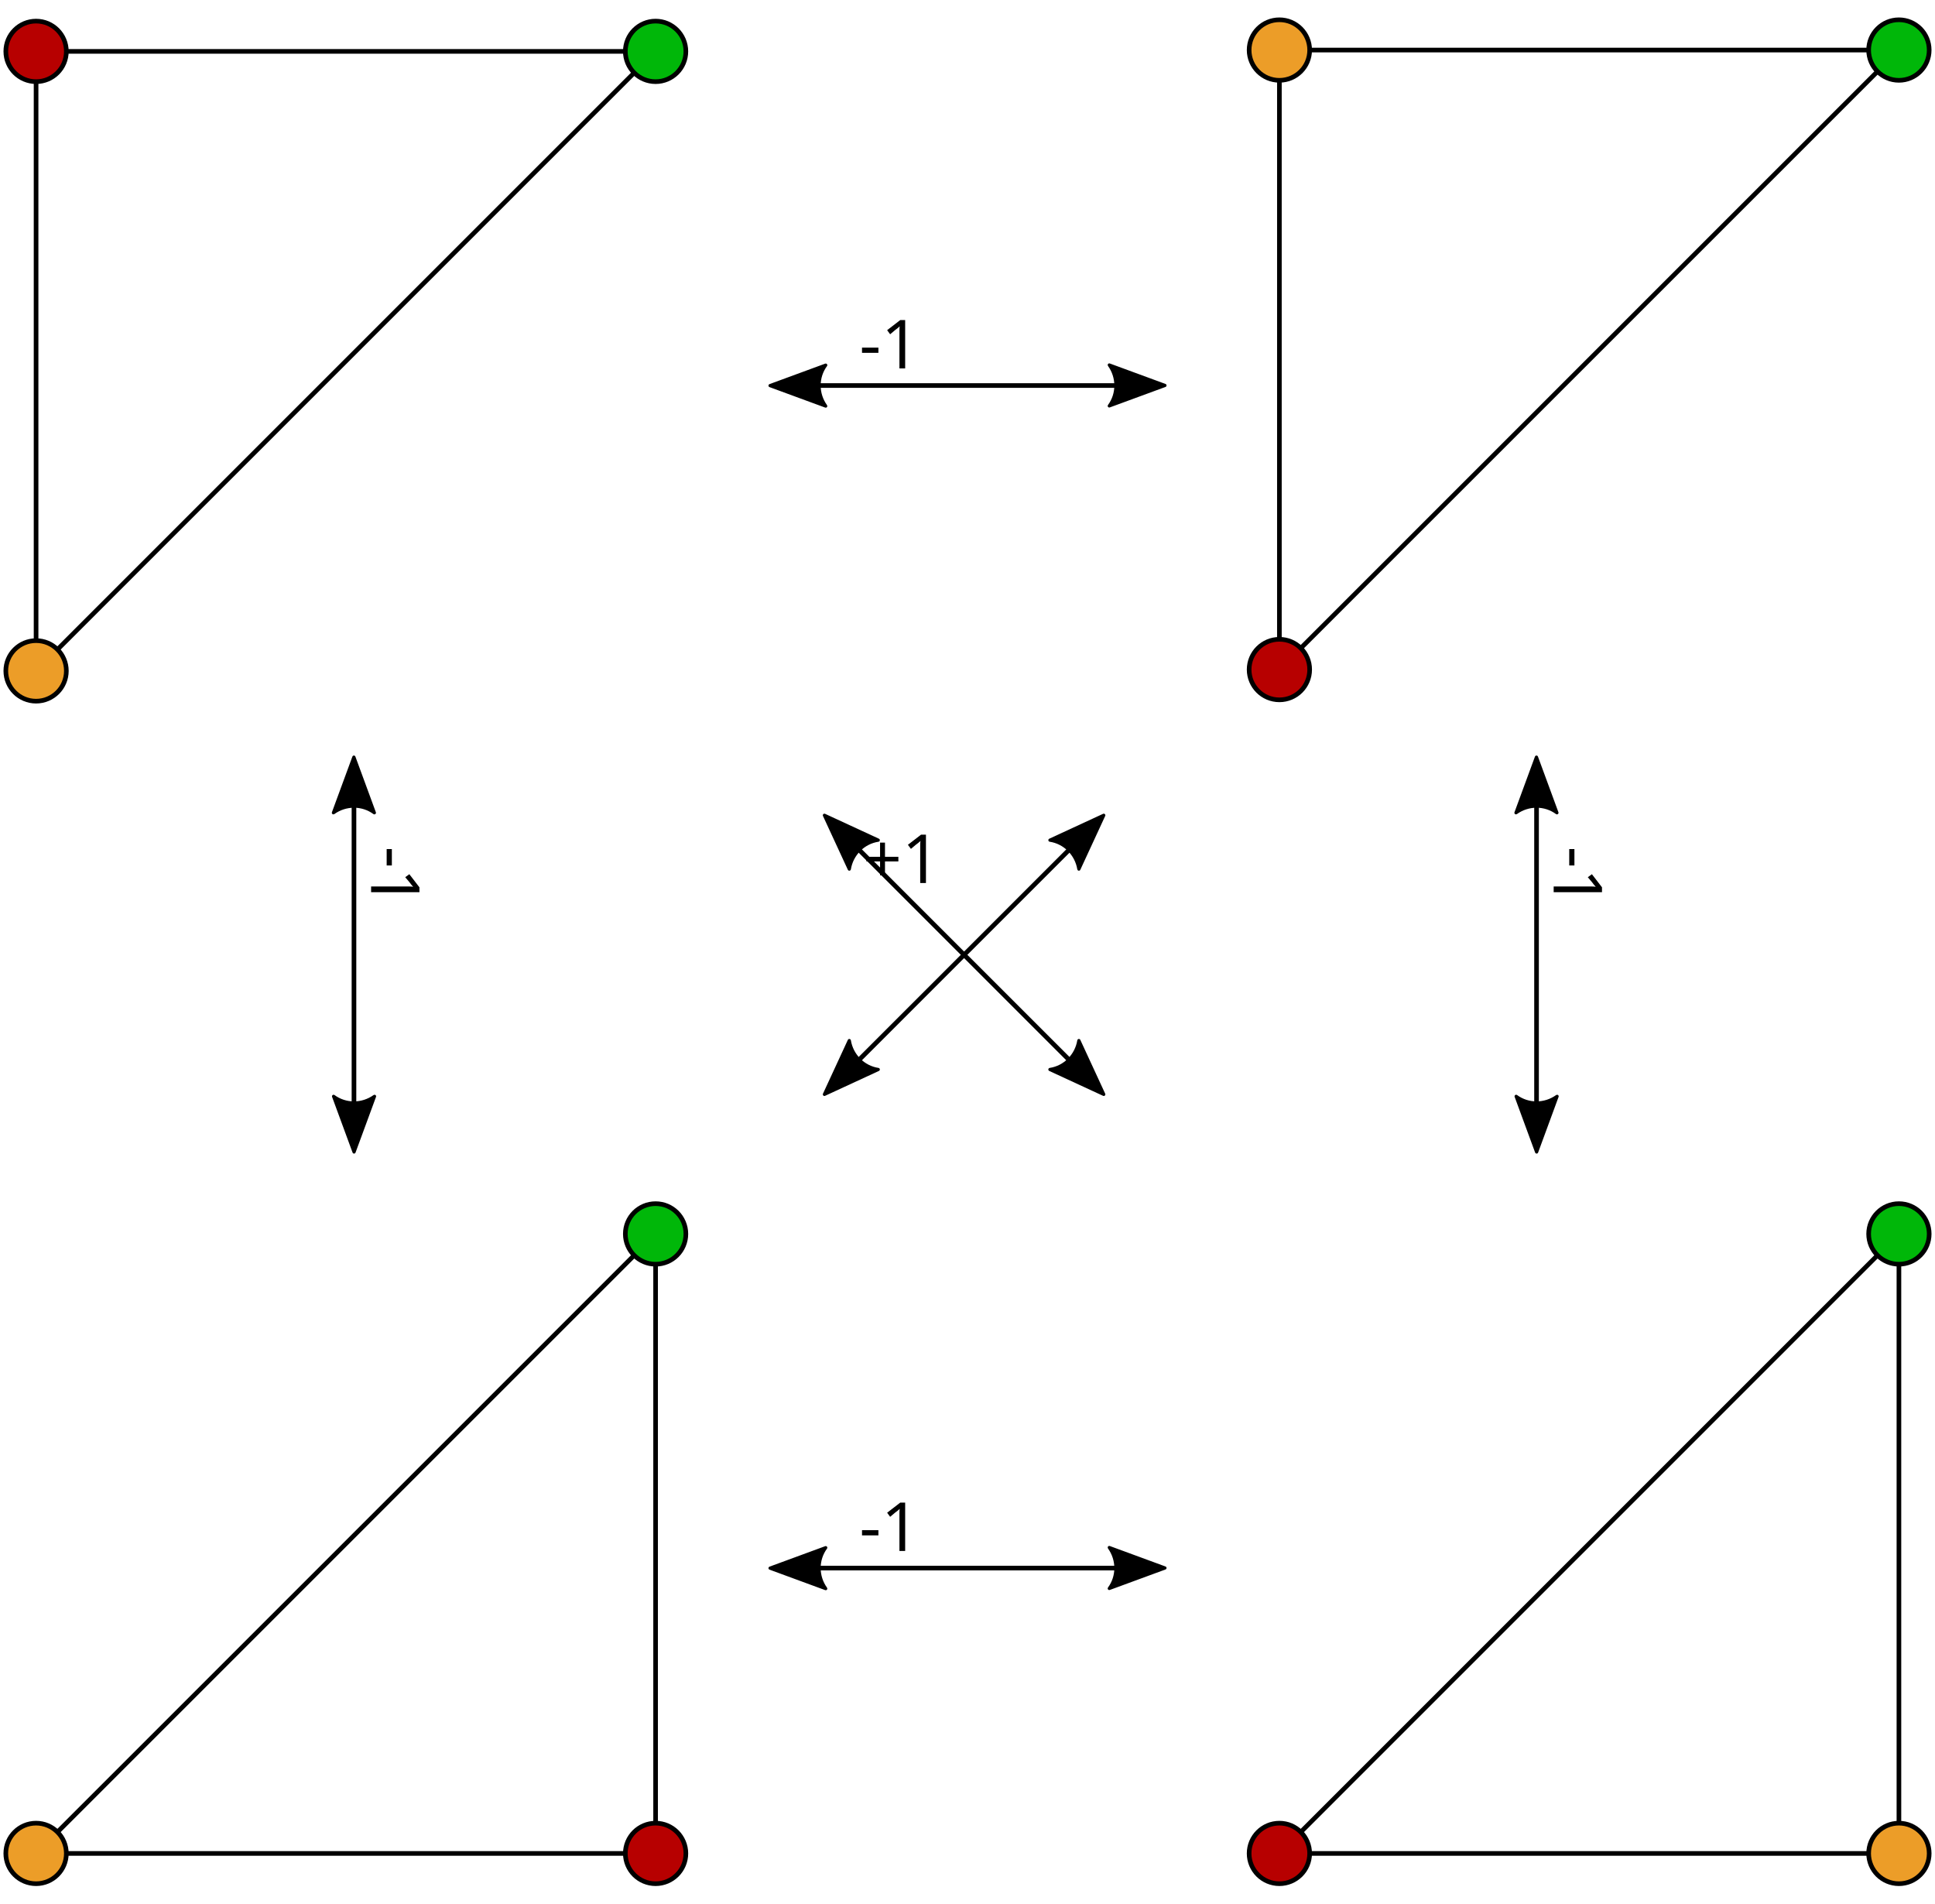
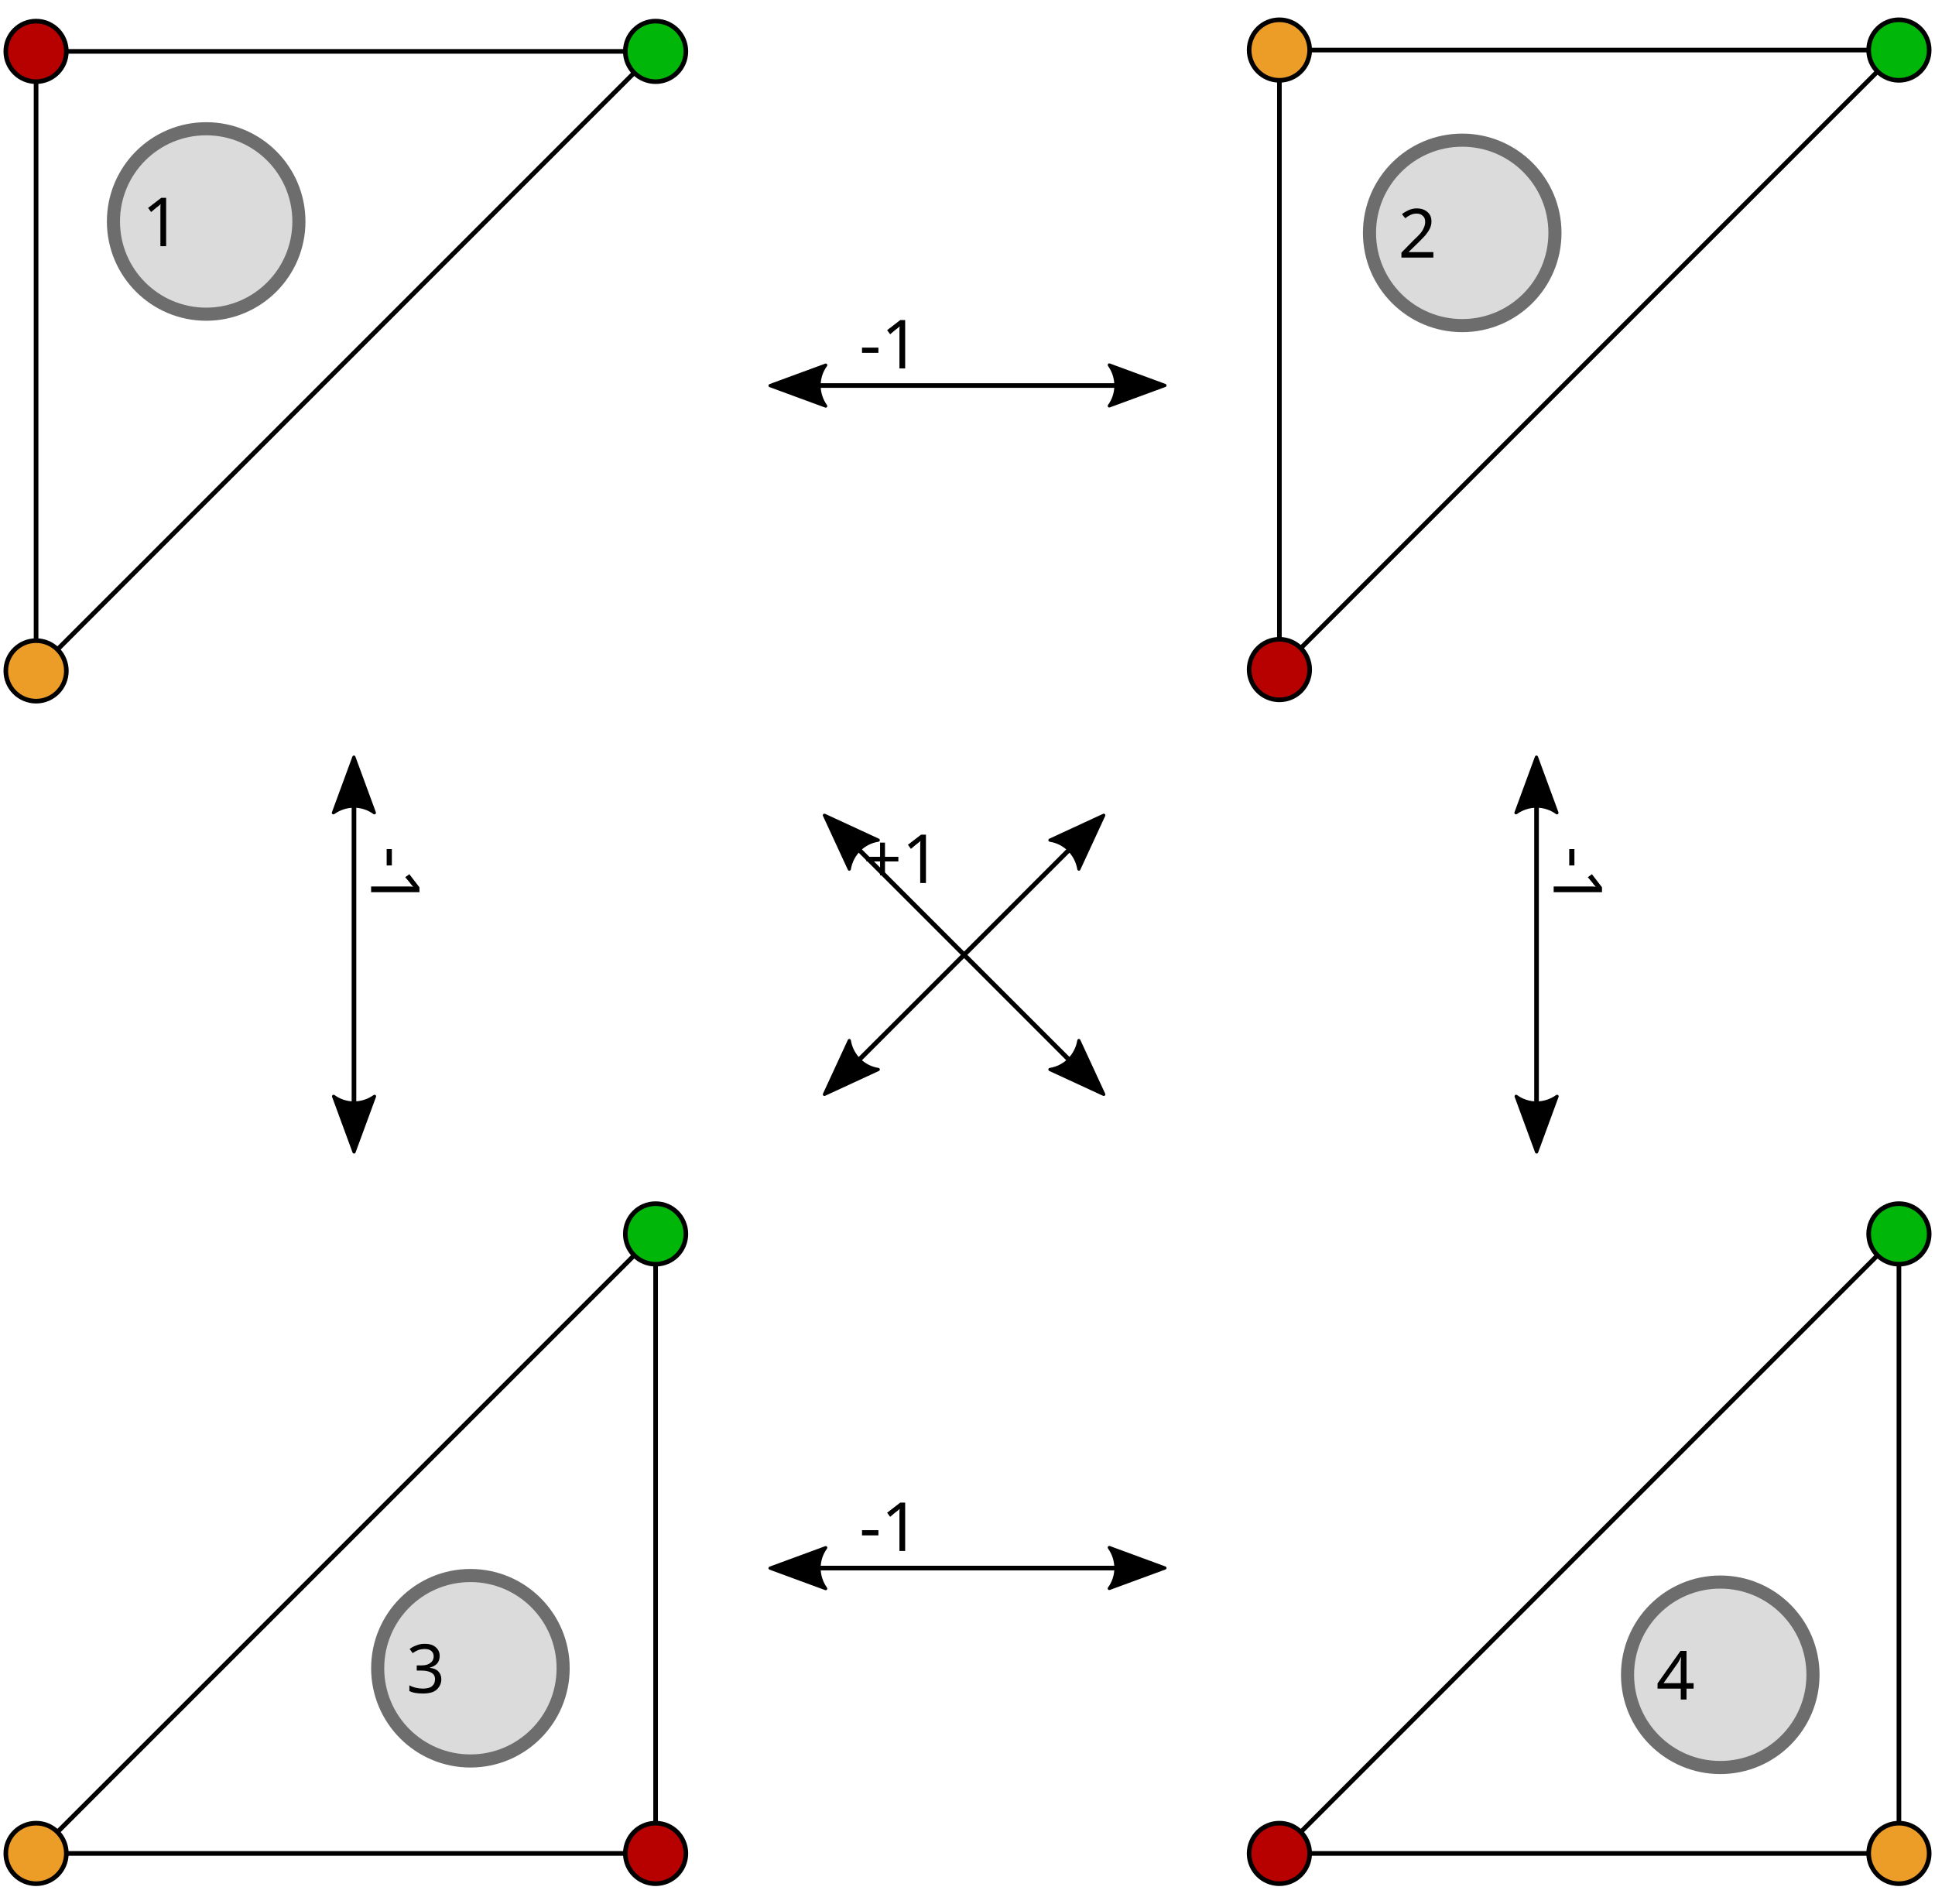
<svg xmlns="http://www.w3.org/2000/svg" width="110.722mm" height="108.921mm" viewBox="0 0 110.722 108.921" version="1.1" id="svg5">
  <defs id="defs2">
    <marker style="overflow:visible" id="Arrow2Lstart" refX="0" refY="0" orient="auto">
      <path transform="matrix(1.1,0,0,1.1,1.1,0)" d="M 8.719,4.034 -2.207,0.016 8.719,-4.002 c -1.745,2.372 -1.735,5.617 -6e-7,8.035 z" style="fill:context-stroke;fill-rule:evenodd;stroke:context-stroke;stroke-width:0.625;stroke-linejoin:round" id="path10081" />
    </marker>
    <marker style="overflow:visible" id="marker8278" refX="0" refY="0" orient="auto">
      <path transform="scale(-0.6)" d="M 8.719,4.034 -2.207,0.016 8.719,-4.002 c -1.745,2.372 -1.735,5.617 -6e-7,8.035 z" style="fill:context-stroke;fill-rule:evenodd;stroke:context-stroke;stroke-width:0.625;stroke-linejoin:round" id="path8276" />
    </marker>
    <marker style="overflow:visible" id="marker8268" refX="0" refY="0" orient="auto">
      <path transform="matrix(-0.4,0,0,-0.4,-4,0)" style="fill:context-stroke;fill-rule:evenodd;stroke:context-stroke;stroke-width:1pt" d="M 0,0 5,-5 -12.5,0 5,5 Z" id="path8266" />
    </marker>
    <marker style="overflow:visible" id="marker8258" refX="0" refY="0" orient="auto">
      <path transform="matrix(-0.4,0,0,-0.4,-4,0)" style="fill:context-stroke;fill-rule:evenodd;stroke:context-stroke;stroke-width:1pt" d="M 0,0 5,-5 -12.5,0 5,5 Z" id="path8256" />
    </marker>
    <marker style="overflow:visible" id="marker2971" refX="0" refY="0" orient="auto">
      <path transform="scale(-0.6)" d="M 8.719,4.034 -2.207,0.016 8.719,-4.002 c -1.745,2.372 -1.735,5.617 -6e-7,8.035 z" style="fill:context-stroke;fill-rule:evenodd;stroke:context-stroke;stroke-width:0.625;stroke-linejoin:round" id="path2969" />
    </marker>
    <marker style="overflow:visible" id="Arrow1Mend" refX="0" refY="0" orient="auto">
      <path transform="matrix(-0.4,0,0,-0.4,-4,0)" style="fill:context-stroke;fill-rule:evenodd;stroke:context-stroke;stroke-width:1pt" d="M 0,0 5,-5 -12.5,0 5,5 Z" id="path2213" />
    </marker>
    <marker style="overflow:visible" id="marker2877" refX="0" refY="0" orient="auto">
      <path transform="matrix(-1.1,0,0,-1.1,-1.1,0)" d="M 8.719,4.034 -2.207,0.016 8.719,-4.002 c -1.745,2.372 -1.735,5.617 -6e-7,8.035 z" style="fill:context-stroke;fill-rule:evenodd;stroke:context-stroke;stroke-width:0.625;stroke-linejoin:round" id="path2875" />
    </marker>
    <marker style="overflow:visible" id="marker2867" refX="0" refY="0" orient="auto">
      <path transform="matrix(-0.8,0,0,-0.8,-10,0)" style="fill:context-stroke;fill-rule:evenodd;stroke:context-stroke;stroke-width:1pt" d="M 0,0 5,-5 -12.5,0 5,5 Z" id="path2865" />
    </marker>
    <marker style="overflow:visible" id="marker2851" refX="0" refY="0" orient="auto">
      <path transform="matrix(-0.8,0,0,-0.8,-10,0)" style="fill:context-stroke;fill-rule:evenodd;stroke:context-stroke;stroke-width:1pt" d="M 0,0 5,-5 -12.5,0 5,5 Z" id="path2849" />
    </marker>
    <marker id="ExperimentalArrow" refX="5" refY="3" orient="auto-start-reverse">
      <path style="fill:context-stroke" d="M 10,3 0,6 V 0 Z" id="path2459" />
    </marker>
    <marker style="overflow:visible" id="Arrow2Mend" refX="0" refY="0" orient="auto">
      <path transform="scale(-0.6)" d="M 8.719,4.034 -2.207,0.016 8.719,-4.002 c -1.745,2.372 -1.735,5.617 -6e-7,8.035 z" style="fill:context-stroke;fill-rule:evenodd;stroke:context-stroke;stroke-width:0.625;stroke-linejoin:round" id="path2231" />
    </marker>
    <marker style="overflow:visible" id="Arrow2Lend" refX="0" refY="0" orient="auto">
      <path transform="matrix(-1.1,0,0,-1.1,-1.1,0)" d="M 8.719,4.034 -2.207,0.016 8.719,-4.002 c -1.745,2.372 -1.735,5.617 -6e-7,8.035 z" style="fill:context-stroke;fill-rule:evenodd;stroke:context-stroke;stroke-width:0.625;stroke-linejoin:round" id="path2225" />
    </marker>
    <marker style="overflow:visible" id="marker2486" refX="0" refY="0" orient="auto">
      <path transform="matrix(-0.8,0,0,-0.8,-10,0)" style="fill:context-stroke;fill-rule:evenodd;stroke:context-stroke;stroke-width:1pt" d="M 0,0 5,-5 -12.5,0 5,5 Z" id="path2484" />
    </marker>
    <marker style="overflow:visible" id="marker2476" refX="0" refY="0" orient="auto">
      <path transform="matrix(-0.8,0,0,-0.8,-10,0)" style="fill:context-stroke;fill-rule:evenodd;stroke:context-stroke;stroke-width:1pt" d="M 0,0 5,-5 -12.5,0 5,5 Z" id="path2474" />
    </marker>
    <marker style="overflow:visible" id="Arrow1Lend" refX="0" refY="0" orient="auto">
      <path transform="matrix(-0.8,0,0,-0.8,-10,0)" style="fill:context-stroke;fill-rule:evenodd;stroke:context-stroke;stroke-width:1pt" d="M 0,0 5,-5 -12.5,0 5,5 Z" id="path2207" />
    </marker>
    <marker style="overflow:visible" id="marker2971-5" refX="0" refY="0" orient="auto">
      <path transform="scale(-0.6)" d="M 8.719,4.034 -2.207,0.016 8.719,-4.002 c -1.745,2.372 -1.735,5.617 -6e-7,8.035 z" style="fill:context-stroke;fill-rule:evenodd;stroke:context-stroke;stroke-width:0.625;stroke-linejoin:round" id="path2969-3" />
    </marker>
    <marker style="overflow:visible" id="marker3109" refX="0" refY="0" orient="auto">
      <path transform="scale(-0.6)" d="M 8.719,4.034 -2.207,0.016 8.719,-4.002 c -1.745,2.372 -1.735,5.617 -6e-7,8.035 z" style="fill:context-stroke;fill-rule:evenodd;stroke:context-stroke;stroke-width:0.625;stroke-linejoin:round" id="path3107" />
    </marker>
    <marker style="overflow:visible" id="marker3113" refX="0" refY="0" orient="auto">
      <path transform="scale(-0.6)" d="M 8.719,4.034 -2.207,0.016 8.719,-4.002 c -1.745,2.372 -1.735,5.617 -6e-7,8.035 z" style="fill:context-stroke;fill-rule:evenodd;stroke:context-stroke;stroke-width:0.625;stroke-linejoin:round" id="path3111" />
    </marker>
    <marker style="overflow:visible" id="marker3117" refX="0" refY="0" orient="auto">
      <path transform="scale(-0.6)" d="M 8.719,4.034 -2.207,0.016 8.719,-4.002 c -1.745,2.372 -1.735,5.617 -6e-7,8.035 z" style="fill:context-stroke;fill-rule:evenodd;stroke:context-stroke;stroke-width:0.625;stroke-linejoin:round" id="path3115" />
    </marker>
    <marker style="overflow:visible" id="marker3121" refX="0" refY="0" orient="auto">
      <path transform="scale(-0.6)" d="M 8.719,4.034 -2.207,0.016 8.719,-4.002 c -1.745,2.372 -1.735,5.617 -6e-7,8.035 z" style="fill:context-stroke;fill-rule:evenodd;stroke:context-stroke;stroke-width:0.625;stroke-linejoin:round" id="path3119" />
    </marker>
    <marker style="overflow:visible" id="marker3125" refX="0" refY="0" orient="auto">
      <path transform="scale(-0.6)" d="M 8.719,4.034 -2.207,0.016 8.719,-4.002 c -1.745,2.372 -1.735,5.617 -6e-7,8.035 z" style="fill:context-stroke;fill-rule:evenodd;stroke:context-stroke;stroke-width:0.625;stroke-linejoin:round" id="path3123" />
    </marker>
    <marker style="overflow:visible" id="Arrow2Mend-6" refX="0" refY="0" orient="auto">
      <path transform="scale(-0.6)" d="M 8.719,4.034 -2.207,0.016 8.719,-4.002 c -1.745,2.372 -1.735,5.617 -6e-7,8.035 z" style="fill:context-stroke;fill-rule:evenodd;stroke:context-stroke;stroke-width:0.625;stroke-linejoin:round" id="path2231-2" />
    </marker>
    <marker style="overflow:visible" id="marker9014" refX="0" refY="0" orient="auto">
      <path transform="scale(-0.6)" d="M 8.719,4.034 -2.207,0.016 8.719,-4.002 c -1.745,2.372 -1.735,5.617 -6e-7,8.035 z" style="fill:context-stroke;fill-rule:evenodd;stroke:context-stroke;stroke-width:0.625;stroke-linejoin:round" id="path9012" />
    </marker>
    <marker style="overflow:visible" id="marker9018" refX="0" refY="0" orient="auto">
      <path transform="scale(-0.6)" d="M 8.719,4.034 -2.207,0.016 8.719,-4.002 c -1.745,2.372 -1.735,5.617 -6e-7,8.035 z" style="fill:context-stroke;fill-rule:evenodd;stroke:context-stroke;stroke-width:0.625;stroke-linejoin:round" id="path9016" />
    </marker>
    <marker style="overflow:visible" id="Arrow2Mend-9" refX="0" refY="0" orient="auto">
      <path transform="scale(-0.6)" d="M 8.719,4.034 -2.207,0.016 8.719,-4.002 c -1.745,2.372 -1.735,5.617 -6e-7,8.035 z" style="fill:context-stroke;fill-rule:evenodd;stroke:context-stroke;stroke-width:0.625;stroke-linejoin:round" id="path2231-20" />
    </marker>
    <marker style="overflow:visible" id="marker9014-2" refX="0" refY="0" orient="auto">
      <path transform="scale(-0.6)" d="M 8.719,4.034 -2.207,0.016 8.719,-4.002 c -1.745,2.372 -1.735,5.617 -6e-7,8.035 z" style="fill:context-stroke;fill-rule:evenodd;stroke:context-stroke;stroke-width:0.625;stroke-linejoin:round" id="path9012-3" />
    </marker>
    <marker style="overflow:visible" id="marker9018-7" refX="0" refY="0" orient="auto">
      <path transform="scale(-0.6)" d="M 8.719,4.034 -2.207,0.016 8.719,-4.002 c -1.745,2.372 -1.735,5.617 -6e-7,8.035 z" style="fill:context-stroke;fill-rule:evenodd;stroke:context-stroke;stroke-width:0.625;stroke-linejoin:round" id="path9016-5" />
    </marker>
    <marker style="overflow:visible" id="Arrow2Mend-7" refX="0" refY="0" orient="auto">
      <path transform="scale(-0.6)" d="M 8.719,4.034 -2.207,0.016 8.719,-4.002 c -1.745,2.372 -1.735,5.617 -6e-7,8.035 z" style="fill:context-stroke;fill-rule:evenodd;stroke:context-stroke;stroke-width:0.625;stroke-linejoin:round" id="path2231-8" />
    </marker>
    <marker style="overflow:visible" id="marker9014-4" refX="0" refY="0" orient="auto">
      <path transform="scale(-0.6)" d="M 8.719,4.034 -2.207,0.016 8.719,-4.002 c -1.745,2.372 -1.735,5.617 -6e-7,8.035 z" style="fill:context-stroke;fill-rule:evenodd;stroke:context-stroke;stroke-width:0.625;stroke-linejoin:round" id="path9012-5" />
    </marker>
    <marker style="overflow:visible" id="marker9018-0" refX="0" refY="0" orient="auto">
      <path transform="scale(-0.6)" d="M 8.719,4.034 -2.207,0.016 8.719,-4.002 c -1.745,2.372 -1.735,5.617 -6e-7,8.035 z" style="fill:context-stroke;fill-rule:evenodd;stroke:context-stroke;stroke-width:0.625;stroke-linejoin:round" id="path9016-3" />
    </marker>
    <marker style="overflow:visible" id="Arrow2Mend-5" refX="0" refY="0" orient="auto">
      <path transform="scale(-0.6)" d="M 8.719,4.034 -2.207,0.016 8.719,-4.002 c -1.745,2.372 -1.735,5.617 -6e-7,8.035 z" style="fill:context-stroke;fill-rule:evenodd;stroke:context-stroke;stroke-width:0.625;stroke-linejoin:round" id="path2231-5" />
    </marker>
    <marker style="overflow:visible" id="Arrow2Mend-52" refX="0" refY="0" orient="auto">
      <path transform="scale(-0.6)" d="M 8.719,4.034 -2.207,0.016 8.719,-4.002 c -1.745,2.372 -1.735,5.617 -6e-7,8.035 z" style="fill:context-stroke;fill-rule:evenodd;stroke:context-stroke;stroke-width:0.625;stroke-linejoin:round" id="path2231-54" />
    </marker>
    <marker style="overflow:visible" id="Arrow2Mend-5-4" refX="0" refY="0" orient="auto">
      <path transform="scale(-0.6)" d="M 8.719,4.034 -2.207,0.016 8.719,-4.002 c -1.745,2.372 -1.735,5.617 -6e-7,8.035 z" style="fill:context-stroke;fill-rule:evenodd;stroke:context-stroke;stroke-width:0.625;stroke-linejoin:round" id="path2231-5-4" />
    </marker>
    <marker style="overflow:visible" id="Arrow2Mend-0" refX="0" refY="0" orient="auto">
      <path transform="scale(-0.6)" d="M 8.719,4.034 -2.207,0.016 8.719,-4.002 c -1.745,2.372 -1.735,5.617 -6e-7,8.035 z" style="fill:context-stroke;fill-rule:evenodd;stroke:context-stroke;stroke-width:0.625;stroke-linejoin:round" id="path2231-7" />
    </marker>
    <marker style="overflow:visible" id="Arrow2Mend-2" refX="0" refY="0" orient="auto">
      <path transform="scale(-0.6)" d="M 8.719,4.034 -2.207,0.016 8.719,-4.002 c -1.745,2.372 -1.735,5.617 -6e-7,8.035 z" style="fill:context-stroke;fill-rule:evenodd;stroke:context-stroke;stroke-width:0.625;stroke-linejoin:round" id="path2231-0" />
    </marker>
    <marker style="overflow:visible" id="Arrow2Mend-2-8" refX="0" refY="0" orient="auto">
      <path transform="scale(-0.6)" d="M 8.719,4.034 -2.207,0.016 8.719,-4.002 c -1.745,2.372 -1.735,5.617 -6e-7,8.035 z" style="fill:context-stroke;fill-rule:evenodd;stroke:context-stroke;stroke-width:0.625;stroke-linejoin:round" id="path2231-0-9" />
    </marker>
    <marker style="overflow:visible" id="Arrow2Mend-2-3" refX="0" refY="0" orient="auto">
      <path transform="scale(-0.6)" d="M 8.719,4.034 -2.207,0.016 8.719,-4.002 c -1.745,2.372 -1.735,5.617 -6e-7,8.035 z" style="fill:context-stroke;fill-rule:evenodd;stroke:context-stroke;stroke-width:0.625;stroke-linejoin:round" id="path2231-0-6" />
    </marker>
    <marker style="overflow:visible" id="Arrow2Mend-52-5" refX="0" refY="0" orient="auto">
      <path transform="scale(-0.6)" d="M 8.719,4.034 -2.207,0.016 8.719,-4.002 c -1.745,2.372 -1.735,5.617 -6e-7,8.035 z" style="fill:context-stroke;fill-rule:evenodd;stroke:context-stroke;stroke-width:0.625;stroke-linejoin:round" id="path2231-54-3" />
    </marker>
    <marker style="overflow:visible" id="Arrow2Lstart-1" refX="0" refY="0" orient="auto">
      <path transform="matrix(1.1,0,0,1.1,1.1,0)" d="M 8.719,4.034 -2.207,0.016 8.719,-4.002 c -1.745,2.372 -1.735,5.617 -6e-7,8.035 z" style="fill:context-stroke;fill-rule:evenodd;stroke:context-stroke;stroke-width:0.625;stroke-linejoin:round" id="path10081-2" />
    </marker>
    <marker style="overflow:visible" id="marker2877-9" refX="0" refY="0" orient="auto">
      <path transform="matrix(-1.1,0,0,-1.1,-1.1,0)" d="M 8.719,4.034 -2.207,0.016 8.719,-4.002 c -1.745,2.372 -1.735,5.617 -6e-7,8.035 z" style="fill:context-stroke;fill-rule:evenodd;stroke:context-stroke;stroke-width:0.625;stroke-linejoin:round" id="path2875-3" />
    </marker>
    <marker style="overflow:visible" id="Arrow2Lstart-1-4" refX="0" refY="0" orient="auto">
      <path transform="matrix(1.1,0,0,1.1,1.1,0)" d="M 8.719,4.034 -2.207,0.016 8.719,-4.002 c -1.745,2.372 -1.735,5.617 -6e-7,8.035 z" style="fill:context-stroke;fill-rule:evenodd;stroke:context-stroke;stroke-width:0.625;stroke-linejoin:round" id="path10081-2-5" />
    </marker>
    <marker style="overflow:visible" id="marker2877-9-0" refX="0" refY="0" orient="auto">
      <path transform="matrix(-1.1,0,0,-1.1,-1.1,0)" d="M 8.719,4.034 -2.207,0.016 8.719,-4.002 c -1.745,2.372 -1.735,5.617 -6e-7,8.035 z" style="fill:context-stroke;fill-rule:evenodd;stroke:context-stroke;stroke-width:0.625;stroke-linejoin:round" id="path2875-3-3" />
    </marker>
    <marker style="overflow:visible" id="Arrow2Lstart-3" refX="0" refY="0" orient="auto">
      <path transform="matrix(1.1,0,0,1.1,1.1,0)" d="M 8.719,4.034 -2.207,0.016 8.719,-4.002 c -1.745,2.372 -1.735,5.617 -6e-7,8.035 z" style="fill:context-stroke;fill-rule:evenodd;stroke:context-stroke;stroke-width:0.625;stroke-linejoin:round" id="path10081-7" />
    </marker>
    <marker style="overflow:visible" id="marker2877-4" refX="0" refY="0" orient="auto">
      <path transform="matrix(-1.1,0,0,-1.1,-1.1,0)" d="M 8.719,4.034 -2.207,0.016 8.719,-4.002 c -1.745,2.372 -1.735,5.617 -6e-7,8.035 z" style="fill:context-stroke;fill-rule:evenodd;stroke:context-stroke;stroke-width:0.625;stroke-linejoin:round" id="path2875-5" />
    </marker>
    <marker style="overflow:visible" id="Arrow2Lstart-30" refX="0" refY="0" orient="auto">
      <path transform="matrix(1.1,0,0,1.1,1.1,0)" d="M 8.719,4.034 -2.207,0.016 8.719,-4.002 c -1.745,2.372 -1.735,5.617 -6e-7,8.035 z" style="fill:context-stroke;fill-rule:evenodd;stroke:context-stroke;stroke-width:0.625;stroke-linejoin:round" id="path10081-78" />
    </marker>
    <marker style="overflow:visible" id="marker2877-6" refX="0" refY="0" orient="auto">
      <path transform="matrix(-1.1,0,0,-1.1,-1.1,0)" d="M 8.719,4.034 -2.207,0.016 8.719,-4.002 c -1.745,2.372 -1.735,5.617 -6e-7,8.035 z" style="fill:context-stroke;fill-rule:evenodd;stroke:context-stroke;stroke-width:0.625;stroke-linejoin:round" id="path2875-8" />
    </marker>
    <marker style="overflow:visible" id="Arrow2Lstart-30-2" refX="0" refY="0" orient="auto">
      <path transform="matrix(1.1,0,0,1.1,1.1,0)" d="M 8.719,4.034 -2.207,0.016 8.719,-4.002 c -1.745,2.372 -1.735,5.617 -6e-7,8.035 z" style="fill:context-stroke;fill-rule:evenodd;stroke:context-stroke;stroke-width:0.625;stroke-linejoin:round" id="path10081-78-0" />
    </marker>
    <marker style="overflow:visible" id="marker2877-6-6" refX="0" refY="0" orient="auto">
      <path transform="matrix(-1.1,0,0,-1.1,-1.1,0)" d="M 8.719,4.034 -2.207,0.016 8.719,-4.002 c -1.745,2.372 -1.735,5.617 -6e-7,8.035 z" style="fill:context-stroke;fill-rule:evenodd;stroke:context-stroke;stroke-width:0.625;stroke-linejoin:round" id="path2875-8-8" />
    </marker>
  </defs>
  <g id="layer1" transform="translate(-10.0598,-3.839822)">
    <g id="g1378-5" transform="translate(83.13844,-2.012038)">
      <g id="g2700" transform="translate(-83.13844,2.012038)">
        <path style="fill:none;stroke:#000000;stroke-width:0.265px;stroke-linecap:butt;stroke-linejoin:miter;stroke-opacity:1" d="M 45.841,6.78 H 13.856" id="path2581" />
        <path style="fill:none;stroke:#000000;stroke-width:0.265px;stroke-linecap:butt;stroke-linejoin:miter;stroke-opacity:1" d="M 13.349,41.005 46.349,8.005" id="path2579" />
        <path style="fill:none;stroke:#000000;stroke-width:0.265px;stroke-linecap:butt;stroke-linejoin:miter;stroke-opacity:1" d="M 12.124,8.512 V 40.497" id="path2577" />
      </g>
      <g id="g2695">
        <circle style="fill:#ec9d28;fill-opacity:1;stroke:#000000;stroke-width:0.265" id="path1196-62-3" cx="-71.014" cy="44.242" r="1.732" />
        <circle style="fill:#00b709;fill-opacity:1;stroke:#000000;stroke-width:0.265" id="path1196-62-3-6" cx="-35.565" cy="8.792" r="1.732" />
        <circle style="fill:#b70000;fill-opacity:1;stroke:#000000;stroke-width:0.265;stroke-miterlimit:4;stroke-dasharray:none" id="path1196-62-3-7" cx="-71.014" cy="8.792" r="1.732" />
      </g>
    </g>
    <g id="g1378-5-6" transform="translate(154.2821,-2.088048)">
      <g id="g2700-2" transform="translate(-83.13844,2.012038)">
        <path style="fill:none;stroke:#000000;stroke-width:0.265px;stroke-linecap:butt;stroke-linejoin:miter;stroke-opacity:1" d="M 45.841,6.78 H 13.856" id="path2581-9" />
        <path style="fill:none;stroke:#000000;stroke-width:0.265px;stroke-linecap:butt;stroke-linejoin:miter;stroke-opacity:1" d="M 13.349,41.005 46.349,8.005" id="path2579-1" />
        <path style="fill:none;stroke:#000000;stroke-width:0.265px;stroke-linecap:butt;stroke-linejoin:miter;stroke-opacity:1" d="M 12.124,8.512 V 40.497" id="path2577-2" />
      </g>
      <g id="g2695-7">
        <circle style="font-variation-settings:normal;opacity:1;vector-effect:none;fill:#b70000;fill-opacity:1;stroke:#000000;stroke-width:0.265;stroke-linecap:butt;stroke-linejoin:miter;stroke-miterlimit:4;stroke-dasharray:none;stroke-dashoffset:0;stroke-opacity:1;-inkscape-stroke:none;stop-color:#000000;stop-opacity:1" id="path1196-62-3-0" cx="-71.014" cy="44.242" r="1.732" />
        <circle style="fill:#00b709;fill-opacity:1;stroke:#000000;stroke-width:0.265" id="path1196-62-3-6-9" cx="-35.565" cy="8.792" r="1.732" />
        <circle style="font-variation-settings:normal;opacity:1;vector-effect:none;fill:#ec9d28;fill-opacity:1;stroke:#000000;stroke-width:0.265;stroke-linecap:butt;stroke-linejoin:miter;stroke-miterlimit:4;stroke-dasharray:none;stroke-dashoffset:0;stroke-opacity:1;-inkscape-stroke:none;stop-color:#000000;stop-opacity:1" id="path1196-62-3-7-3" cx="-71.014" cy="8.792" r="1.732" />
      </g>
    </g>
    <g id="layer2" transform="translate(4.060905,0.07653437)">
      <g id="g10061">
        <text xml:space="preserve" style="font-size:3.881px;line-height:1.25;font-family:sans-serif;text-align:center;text-anchor:middle;stroke-width:0.265" x="61.444" y="24.843" id="text4841">
          <tspan id="tspan4839" style="stroke-width:0.265" x="61.444" y="24.843">-1</tspan>
        </text>
        <path style="fill:none;stroke:#000000;stroke-width:0.265px;stroke-linecap:butt;stroke-linejoin:miter;stroke-opacity:1;marker-start:url(#Arrow2Lstart);marker-end:url(#marker2877)" d="M 50.414,25.824 H 72.306" id="path2933" />
      </g>
    </g>
    <g id="g1378-5-3" transform="matrix(0,-1,-1,0,56.36586,38.88257)">
      <g id="g2700-7" transform="translate(-83.13844,2.012038)">
        <path style="fill:none;stroke:#000000;stroke-width:0.265px;stroke-linecap:butt;stroke-linejoin:miter;stroke-opacity:1" d="M 45.841,6.78 H 13.856" id="path2581-5" />
        <path style="fill:none;stroke:#000000;stroke-width:0.265px;stroke-linecap:butt;stroke-linejoin:miter;stroke-opacity:1" d="M 13.349,41.005 46.349,8.005" id="path2579-9" />
        <path style="fill:none;stroke:#000000;stroke-width:0.265px;stroke-linecap:butt;stroke-linejoin:miter;stroke-opacity:1" d="M 12.124,8.512 V 40.497" id="path2577-22" />
      </g>
      <g id="g2695-8">
        <circle style="fill:#ec9d28;fill-opacity:1;stroke:#000000;stroke-width:0.265" id="path1196-62-3-9" cx="-71.014" cy="44.242" r="1.732" />
        <circle style="fill:#00b709;fill-opacity:1;stroke:#000000;stroke-width:0.265" id="path1196-62-3-6-7" cx="-35.565" cy="8.792" r="1.732" />
        <circle style="fill:#b70000;fill-opacity:1;stroke:#000000;stroke-width:0.265;stroke-miterlimit:4;stroke-dasharray:none" id="path1196-62-3-7-36" cx="-71.014" cy="8.792" r="1.732" />
      </g>
    </g>
    <g id="layer2-1" transform="rotate(90,29.5184,26.61983)">
      <g id="g10061-9">
        <text xml:space="preserve" style="font-size:3.881px;line-height:1.25;font-family:sans-serif;text-align:center;text-anchor:middle;stroke-width:0.265" x="61.444" y="24.843" id="text4841-4">
          <tspan id="tspan4839-7" style="stroke-width:0.265" x="61.444" y="24.843">-1</tspan>
        </text>
        <path style="fill:none;stroke:#000000;stroke-width:0.265px;stroke-linecap:butt;stroke-linejoin:miter;stroke-opacity:1;marker-start:url(#Arrow2Lstart-1);marker-end:url(#marker2877-9)" d="M 50.414,25.824 H 72.306" id="path2933-8" />
      </g>
    </g>
    <g id="layer2-1-6" transform="rotate(90,63.352,60.45343)">
      <g id="g10061-9-1">
        <text xml:space="preserve" style="font-size:3.881px;line-height:1.25;font-family:sans-serif;text-align:center;text-anchor:middle;stroke-width:0.265" x="61.444" y="24.843" id="text4841-4-0">
          <tspan id="tspan4839-7-6" style="stroke-width:0.265" x="61.444" y="24.843">-1</tspan>
        </text>
        <path style="fill:none;stroke:#000000;stroke-width:0.265px;stroke-linecap:butt;stroke-linejoin:miter;stroke-opacity:1;marker-start:url(#Arrow2Lstart-1-4);marker-end:url(#marker2877-9-0)" d="M 50.414,25.824 H 72.306" id="path2933-8-3" />
      </g>
    </g>
    <g id="g1378-5-3-2" transform="matrix(0,-1,-1,0,127.5095,38.88257)">
      <g id="g2700-7-0" transform="translate(-83.13844,2.012038)">
        <path style="fill:none;stroke:#000000;stroke-width:0.265px;stroke-linecap:butt;stroke-linejoin:miter;stroke-opacity:1" d="M 45.841,6.78 H 13.856" id="path2581-5-6" />
        <path style="fill:none;stroke:#000000;stroke-width:0.265px;stroke-linecap:butt;stroke-linejoin:miter;stroke-opacity:1" d="M 13.349,41.005 46.349,8.005" id="path2579-9-1" />
        <path style="fill:none;stroke:#000000;stroke-width:0.265px;stroke-linecap:butt;stroke-linejoin:miter;stroke-opacity:1" d="M 12.124,8.512 V 40.497" id="path2577-22-5" />
      </g>
      <g id="g2695-8-5">
        <circle style="font-variation-settings:normal;opacity:1;vector-effect:none;fill:#b70000;fill-opacity:1;stroke:#000000;stroke-width:0.265;stroke-linecap:butt;stroke-linejoin:miter;stroke-miterlimit:4;stroke-dasharray:none;stroke-dashoffset:0;stroke-opacity:1;-inkscape-stroke:none;stop-color:#000000;stop-opacity:1" id="path1196-62-3-9-4" cx="-71.014" cy="44.242" r="1.732" />
        <circle style="fill:#00b709;fill-opacity:1;stroke:#000000;stroke-width:0.265" id="path1196-62-3-6-7-7" cx="-35.565" cy="8.792" r="1.732" />
        <circle style="font-variation-settings:normal;opacity:1;vector-effect:none;fill:#ec9d28;fill-opacity:1;stroke:#000000;stroke-width:0.265;stroke-linecap:butt;stroke-linejoin:miter;stroke-miterlimit:4;stroke-dasharray:none;stroke-dashoffset:0;stroke-opacity:1;-inkscape-stroke:none;stop-color:#000000;stop-opacity:1" id="path1196-62-3-7-36-6" cx="-71.014" cy="8.792" r="1.732" />
      </g>
    </g>
    <g id="layer2-2" transform="translate(4.060905,67.74372)">
      <g id="g10061-5">
        <text xml:space="preserve" style="font-size:3.881px;line-height:1.25;font-family:sans-serif;text-align:center;text-anchor:middle;stroke-width:0.265" x="61.444" y="24.843" id="text4841-47">
          <tspan id="tspan4839-4" style="stroke-width:0.265" x="61.444" y="24.843">-1</tspan>
        </text>
        <path style="fill:none;stroke:#000000;stroke-width:0.265px;stroke-linecap:butt;stroke-linejoin:miter;stroke-opacity:1;marker-start:url(#Arrow2Lstart-3);marker-end:url(#marker2877-4)" d="M 50.414,25.824 H 72.306" id="path2933-4" />
      </g>
    </g>
    <g id="layer2-8" transform="rotate(45,23.87742,46.81618)">
      <g id="g10061-4">
        <text xml:space="preserve" style="font-size:3.881px;line-height:1.25;font-family:sans-serif;text-align:center;text-anchor:middle;stroke-width:0.265" x="61.444" y="24.843" id="text4841-3">
          <tspan id="tspan4839-1" style="stroke-width:0.265" x="61.444" y="24.843" />
        </text>
        <path style="fill:none;stroke:#000000;stroke-width:0.265px;stroke-linecap:butt;stroke-linejoin:miter;stroke-opacity:1;marker-start:url(#Arrow2Lstart-30);marker-end:url(#marker2877-6)" d="M 50.414,25.824 H 72.306" id="path2933-49" />
      </g>
      <g id="g10061-4-9" transform="matrix(0,1,1,0,35.53615,-35.53615)">
        <text xml:space="preserve" style="font-size:3.881px;line-height:1.25;font-family:sans-serif;text-align:center;text-anchor:middle;stroke-width:0.265" x="61.444" y="24.843" id="text4841-3-2">
          <tspan id="tspan4839-1-6" style="stroke-width:0.265" x="61.444" y="24.843" />
        </text>
        <path style="fill:none;stroke:#000000;stroke-width:0.265px;stroke-linecap:butt;stroke-linejoin:miter;stroke-opacity:1;marker-start:url(#Arrow2Lstart-30-2);marker-end:url(#marker2877-6-6)" d="M 50.414,25.824 H 72.306" id="path2933-49-6" />
      </g>
      <text xml:space="preserve" style="font-size:3.881px;line-height:1.25;font-family:sans-serif;text-align:center;text-anchor:middle;stroke-width:0.265" x="25.101" y="57.538" id="text17454" transform="rotate(-45)">
        <tspan id="tspan17452" style="stroke-width:0.265" x="25.101" y="57.538">+1</tspan>
      </text>
    </g>
+     <circle style="fill:#6d6d6d;fill-opacity:0.246;stroke:#6d6d6d;stroke-width:0.75;stroke-miterlimit:4;stroke-dasharray:none;stroke-opacity:1;stop-color:#000000" id="path1295-3" cx="21.857" cy="16.513" r="5.306" />
+     <text xml:space="preserve" style="font-size:3.881px;line-height:1.25;font-family:sans-serif;text-align:center;text-anchor:middle;stroke-width:0.265" x="21.823" y="17.927" id="text7799-6">
+       <tspan id="tspan7797-7" style="stroke-width:0.265" x="21.823" y="17.927">1</tspan>
+     </text>
+     <circle style="fill:#6d6d6d;fill-opacity:0.246;stroke:#6d6d6d;stroke-width:0.75;stroke-miterlimit:4;stroke-dasharray:none;stroke-opacity:1;stop-color:#000000" id="path1295-5" cx="93.729" cy="17.166" r="5.306" />
+     <text xml:space="preserve" style="font-size:3.881px;line-height:1.25;font-family:sans-serif;text-align:center;text-anchor:middle;stroke-width:0.265" x="93.695" y="18.58" id="text7799-3">
+       <tspan id="tspan7797-5" style="stroke-width:0.265" x="93.695" y="18.58">2</tspan>
+     </text>
+     <circle style="fill:#6d6d6d;fill-opacity:0.246;stroke:#6d6d6d;stroke-width:0.75;stroke-miterlimit:4;stroke-dasharray:none;stroke-opacity:1;stop-color:#000000" id="path1295-6" cx="108.494" cy="99.674" r="5.306" />
+     <text xml:space="preserve" style="font-size:3.881px;line-height:1.25;font-family:sans-serif;text-align:center;text-anchor:middle;stroke-width:0.265" x="108.46" y="101.088" id="text7799-2">
+       <tspan id="tspan7797-9" style="stroke-width:0.265" x="108.46" y="101.088">4</tspan>
+     </text>
+     <circle style="fill:#6d6d6d;fill-opacity:0.246;stroke:#6d6d6d;stroke-width:0.75;stroke-miterlimit:4;stroke-dasharray:none;stroke-opacity:1;stop-color:#000000" id="path1295-1" cx="36.977" cy="99.3" r="5.306" />
+     <text xml:space="preserve" style="font-size:3.881px;line-height:1.25;font-family:sans-serif;text-align:center;text-anchor:middle;stroke-width:0.265" x="36.943" y="100.714" id="text7799-27">
+       <tspan id="tspan7797-0" style="stroke-width:0.265" x="36.943" y="100.714">3</tspan>
+     </text>
  </g>
</svg>
